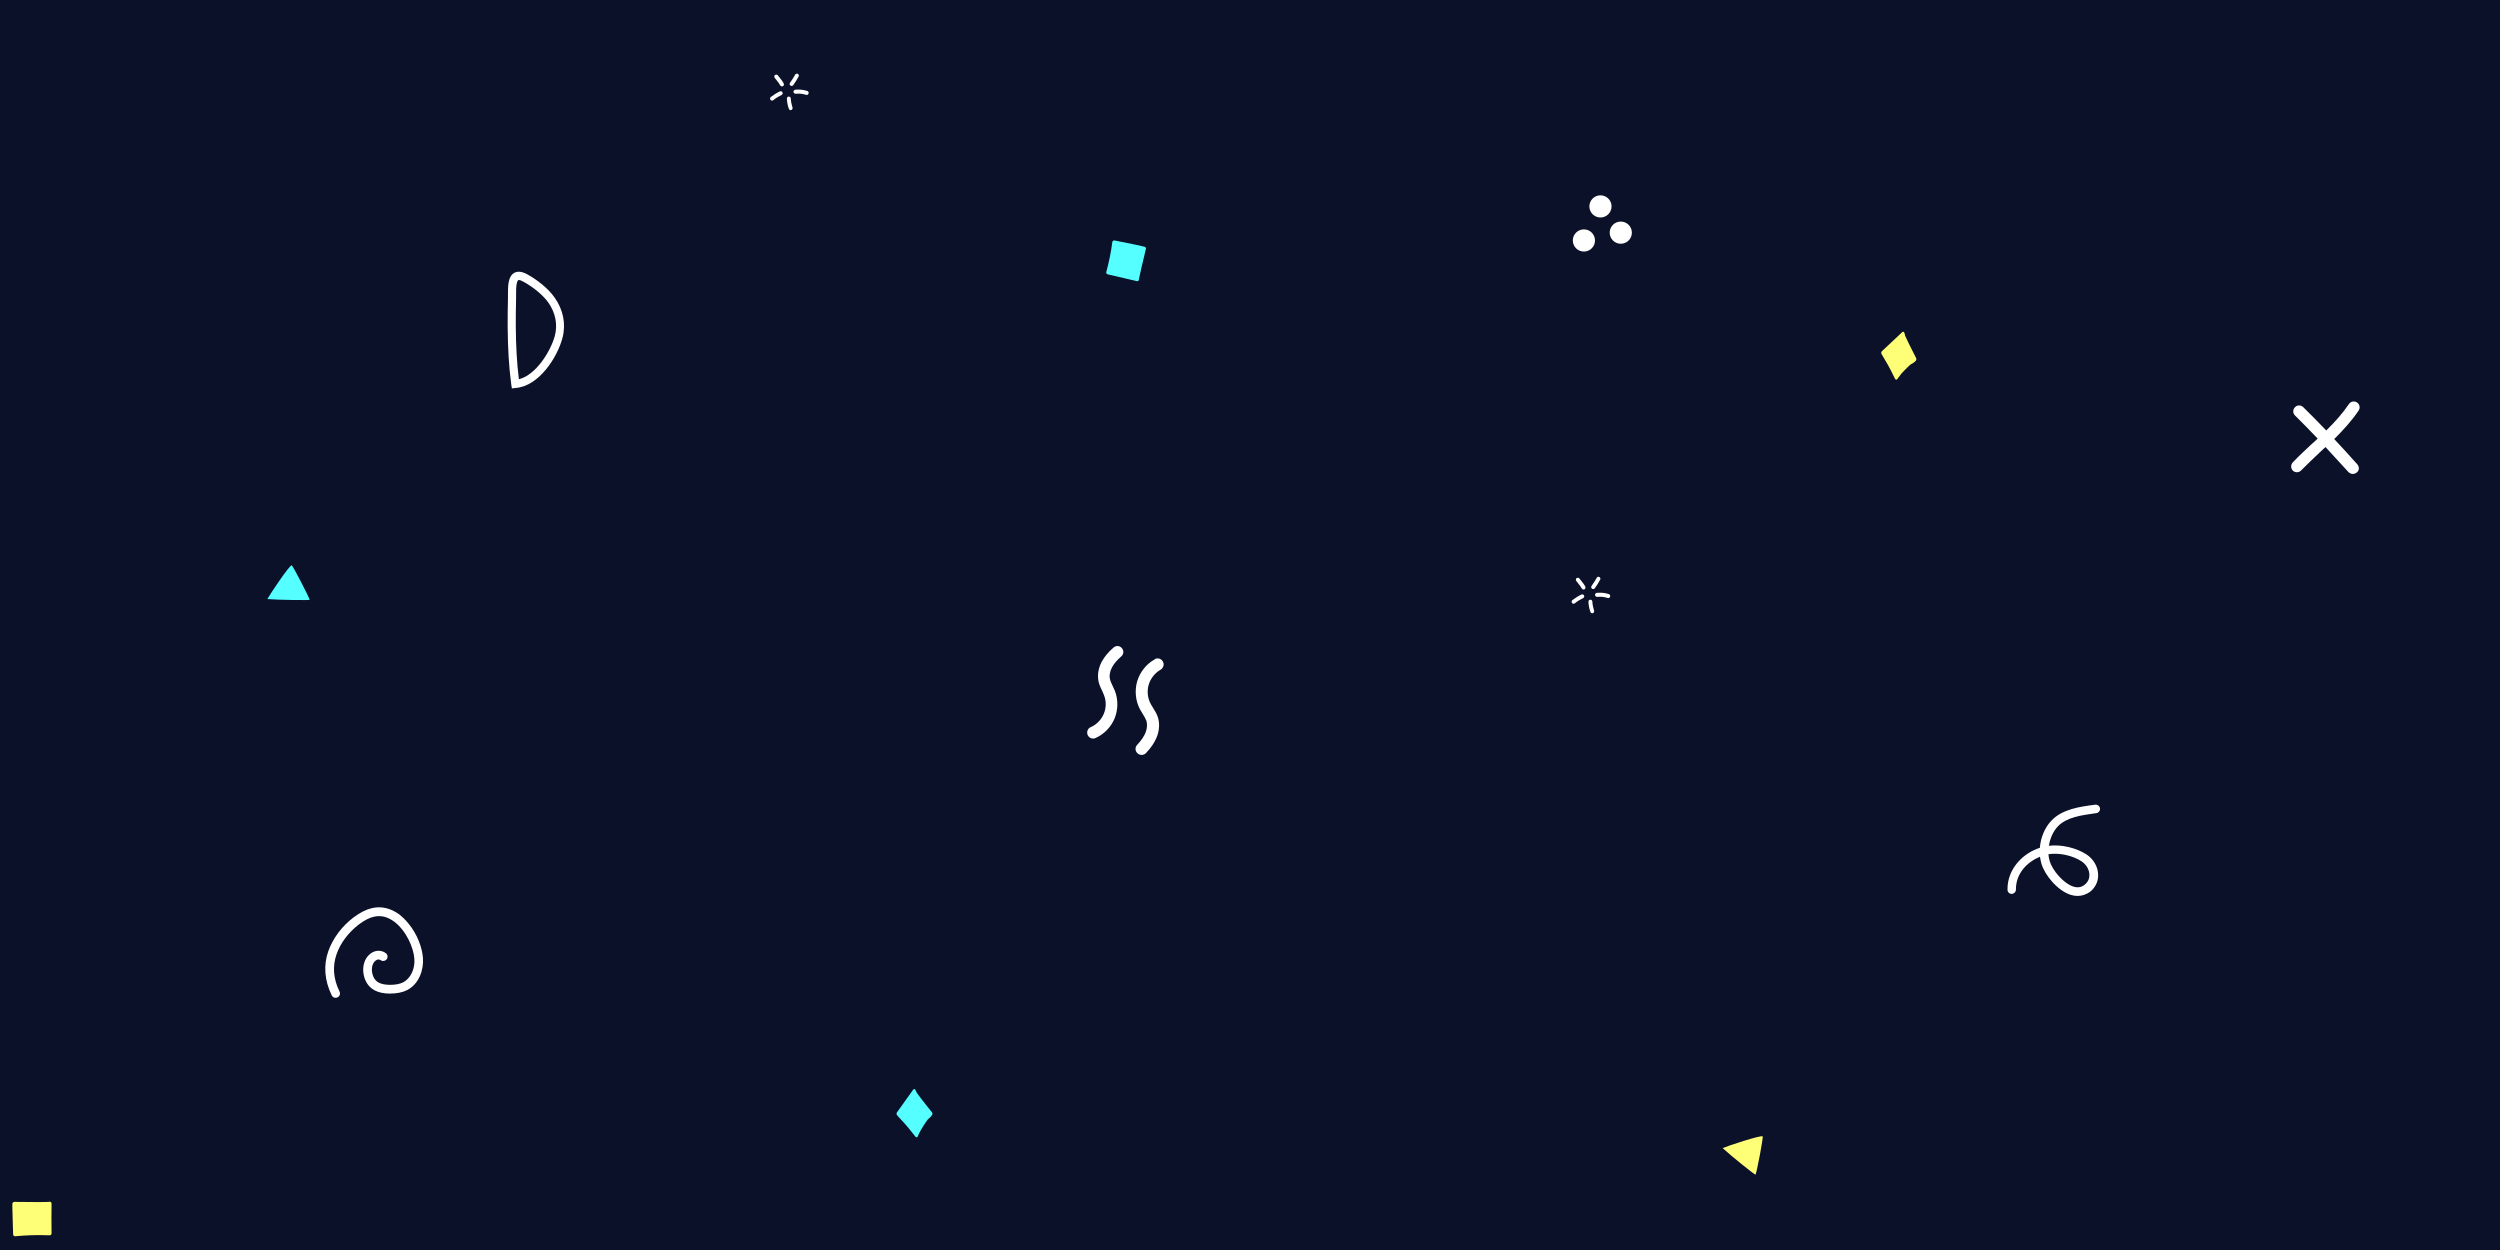
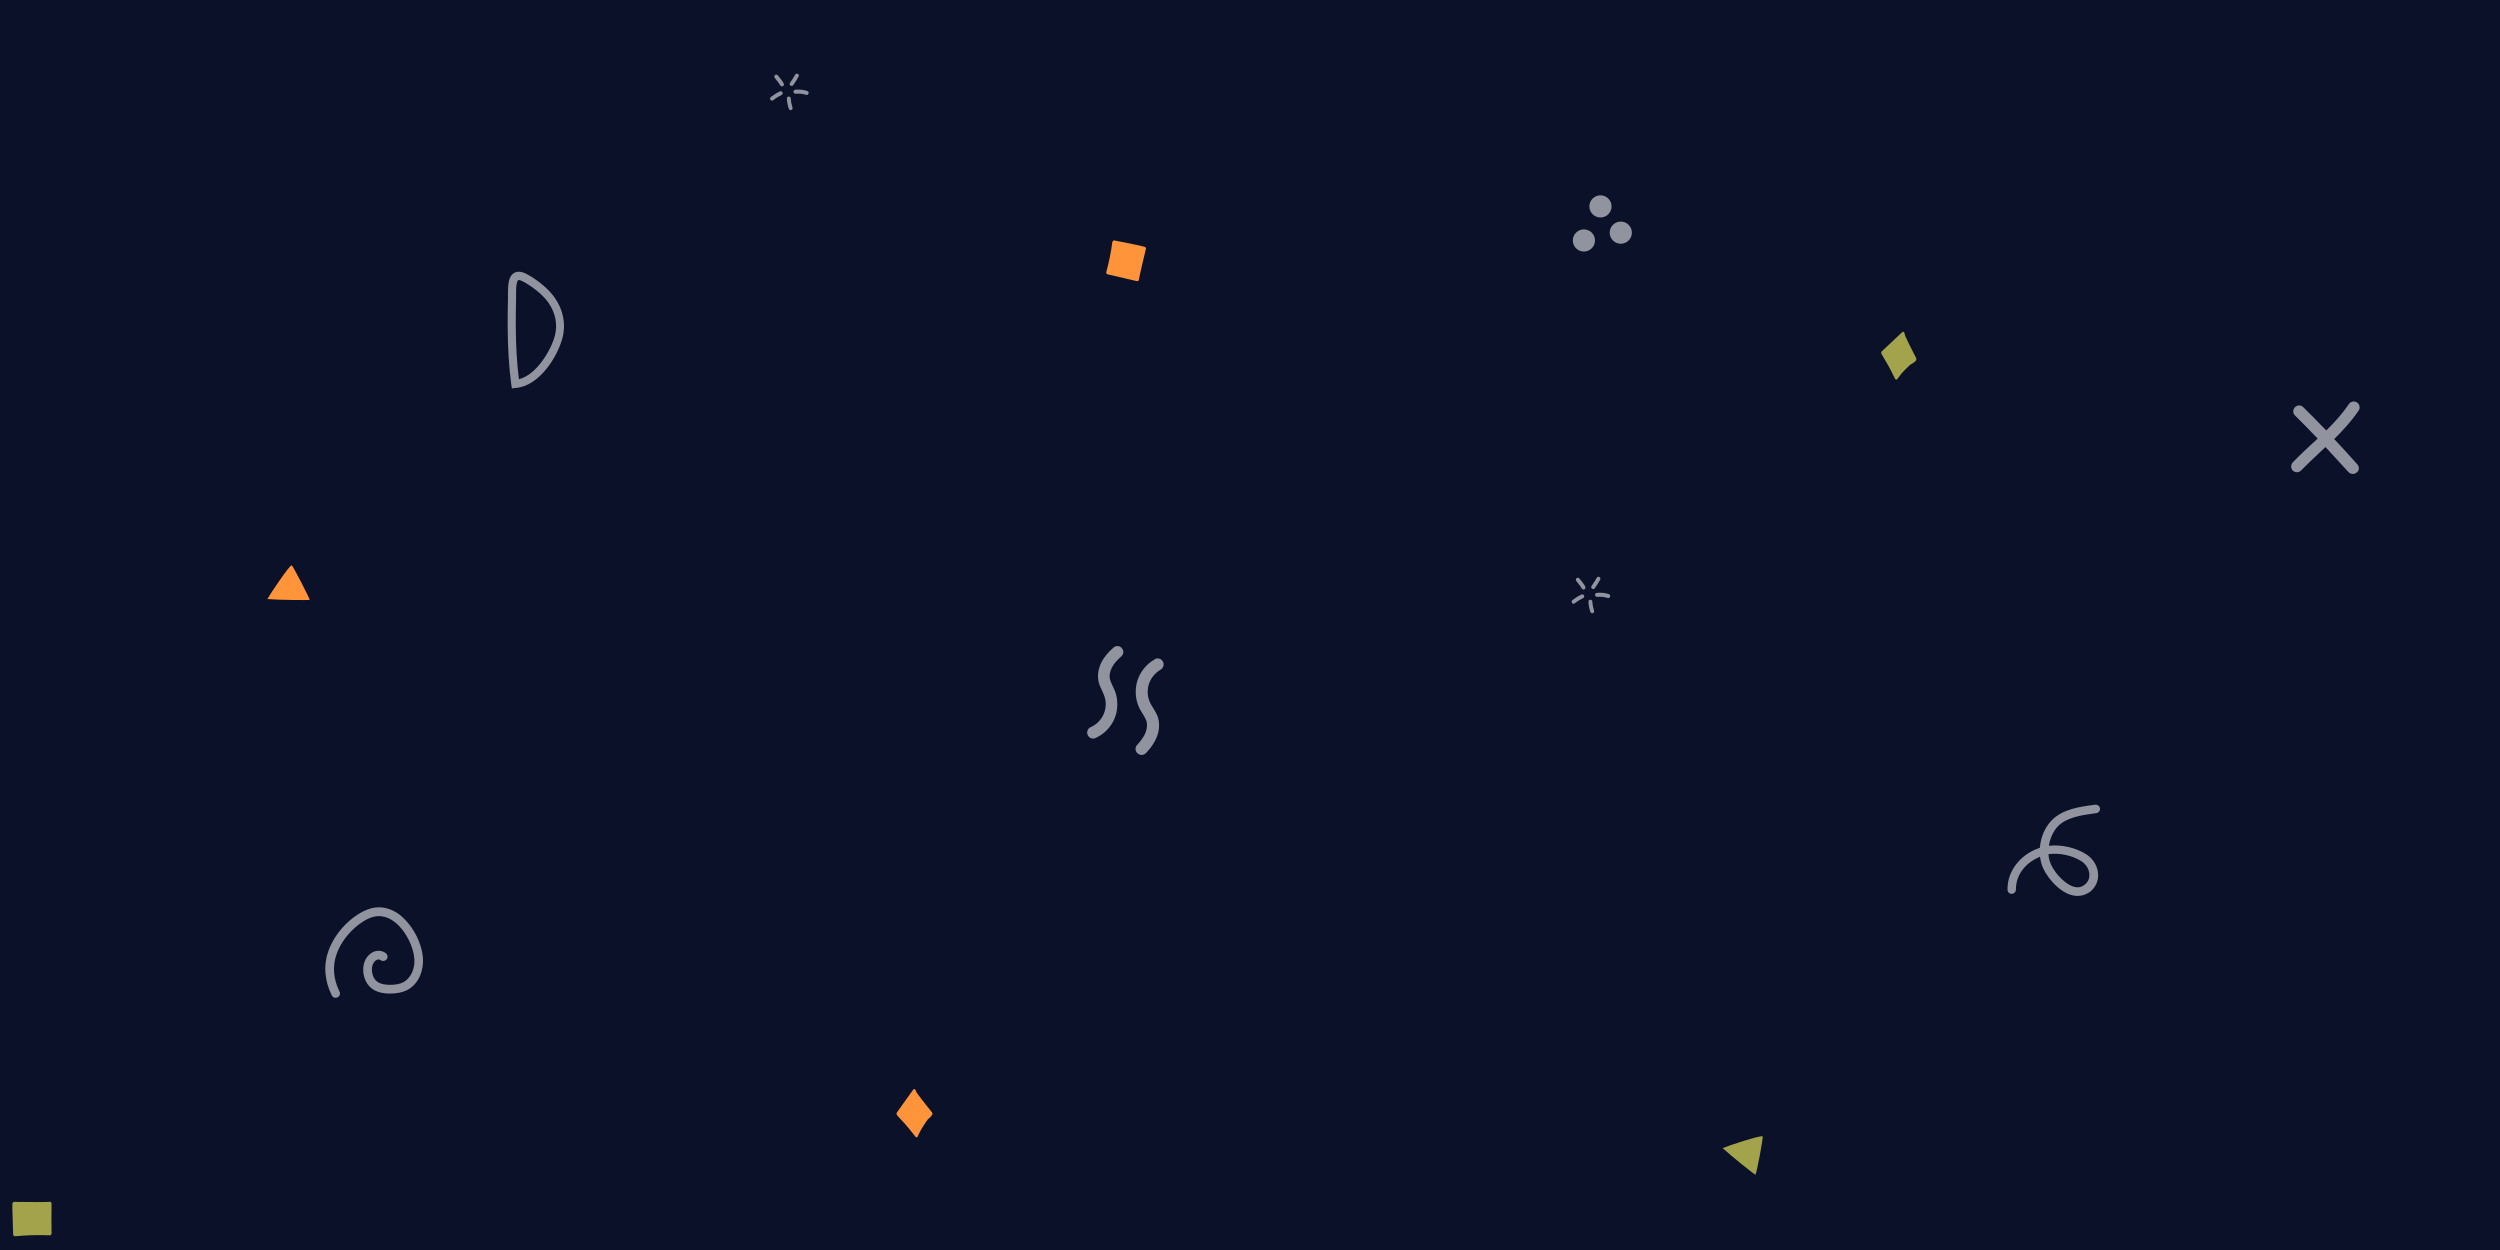
<svg xmlns="http://www.w3.org/2000/svg" width="1600" height="800" viewBox="0 0 1600 800">
  <rect fill="#0A1128" width="1600" height="800" />
-   <path fill="#FF7" d="M1102.5 734.8c2.5-1.2 24.8-8.6 25.6-7.5.5.7-3.9 23.8-4.6 24.5C1123.3 752.1 1107.5 739.5 1102.5 734.8zM1226.3 229.1c0-.1-4.9-9.4-7-14.2-.1-.3-.3-1.1-.4-1.6-.1-.4-.3-.7-.6-.9-.3-.2-.6-.1-.8.1l-13.1 12.3c0 0 0 0 0 0-.2.2-.3.5-.4.8 0 .3 0 .7.2 1 .1.1 1.4 2.5 2.1 3.6 2.4 3.7 6.5 12.1 6.5 12.2.2.3.4.5.7.6.3 0 .5-.1.7-.3 0 0 1.8-2.5 2.7-3.6 1.5-1.6 3-3.2 4.6-4.7 1.2-1.2 1.6-1.4 2.1-1.6.5-.3 1.1-.5 2.5-1.9C1226.5 230.4 1226.6 229.6 1226.3 229.1zM33 770.3C33 770.3 33 770.3 33 770.3c0-.7-.5-1.2-1.2-1.2-.1 0-.3 0-.4.1-1.6.2-14.3.1-22.2 0-.3 0-.6.1-.9.4-.2.2-.4.5-.4.9 0 .2 0 4.9.1 5.9l.4 13.6c0 .3.2.6.4.9.2.2.5.3.8.3 0 0 .1 0 .1 0 7.3-.7 14.7-.9 22-.6.3 0 .7-.1.9-.3.2-.2.4-.6.4-.9C32.9 783.3 32.9 776.2 33 770.3z" />
-   <path fill="#5ff" d="M171.1 383.4c1.3-2.5 14.3-22 15.6-21.6.8.3 11.5 21.2 11.5 22.1C198.1 384.2 177.9 384 171.1 383.4zM596.4 711.8c-.1-.1-6.7-8.2-9.7-12.5-.2-.3-.5-1-.7-1.5-.2-.4-.4-.7-.7-.8-.3-.1-.6 0-.8.3L574 712c0 0 0 0 0 0-.2.2-.2.5-.2.9 0 .3.2.7.4.9.1.1 1.8 2.2 2.8 3.1 3.1 3.1 8.8 10.5 8.9 10.6.2.3.5.4.8.4.3 0 .5-.2.6-.5 0 0 1.2-2.8 2-4.1 1.1-1.9 2.3-3.7 3.5-5.5.9-1.4 1.3-1.7 1.7-2 .5-.4 1-.7 2.1-2.4C596.9 713.1 596.8 712.3 596.4 711.8zM727.5 179.9C727.5 179.9 727.5 179.9 727.5 179.9c.6.2 1.3-.2 1.4-.8 0-.1 0-.2 0-.4.2-1.4 2.8-12.6 4.5-19.5.1-.3 0-.6-.2-.8-.2-.3-.5-.4-.8-.5-.2 0-4.7-1.1-5.7-1.3l-13.4-2.7c-.3-.1-.7 0-.9.2-.2.2-.4.4-.5.6 0 0 0 .1 0 .1-.8 6.5-2.2 13.1-3.9 19.4-.1.3 0 .6.2.9.2.3.5.4.8.5C714.8 176.9 721.7 178.5 727.5 179.9zM728.5 178.1c-.1-.1-.2-.2-.4-.2C728.3 177.9 728.4 178 728.5 178.1z" />
-   <g fill-opacity="1" fill="#FFF">
+   <path fill="#A3A34C" d="M1102.5 734.8c2.5-1.2 24.8-8.6 25.6-7.5.5.7-3.9 23.8-4.6 24.5C1123.3 752.1 1107.5 739.5 1102.5 734.8zM1226.3 229.1c0-.1-4.9-9.4-7-14.2-.1-.3-.3-1.1-.4-1.6-.1-.4-.3-.7-.6-.9-.3-.2-.6-.1-.8.1l-13.1 12.3c0 0 0 0 0 0-.2.2-.3.5-.4.8 0 .3 0 .7.2 1 .1.1 1.4 2.5 2.1 3.6 2.4 3.7 6.5 12.1 6.5 12.2.2.3.4.5.7.6.3 0 .5-.1.7-.3 0 0 1.8-2.5 2.7-3.6 1.5-1.6 3-3.2 4.6-4.7 1.2-1.2 1.6-1.4 2.1-1.6.5-.3 1.1-.5 2.5-1.9C1226.5 230.4 1226.6 229.6 1226.3 229.1zM33 770.3C33 770.3 33 770.3 33 770.3c0-.7-.5-1.2-1.2-1.2-.1 0-.3 0-.4.1-1.6.2-14.3.1-22.2 0-.3 0-.6.1-.9.4-.2.2-.4.5-.4.9 0 .2 0 4.9.1 5.9l.4 13.6c0 .3.2.6.4.9.2.2.5.3.8.3 0 0 .1 0 .1 0 7.3-.7 14.7-.9 22-.6.3 0 .7-.1.9-.3.2-.2.4-.6.4-.9C32.9 783.3 32.9 776.2 33 770.3z" />
+   <path fill="#FF943A" d="M171.1 383.4c1.3-2.5 14.3-22 15.6-21.6.8.3 11.5 21.2 11.5 22.1C198.1 384.2 177.9 384 171.1 383.4zM596.4 711.8c-.1-.1-6.7-8.2-9.7-12.5-.2-.3-.5-1-.7-1.5-.2-.4-.4-.7-.7-.8-.3-.1-.6 0-.8.3L574 712c0 0 0 0 0 0-.2.2-.2.5-.2.9 0 .3.2.7.4.9.1.1 1.8 2.2 2.8 3.1 3.1 3.1 8.8 10.5 8.9 10.6.2.3.5.4.8.4.3 0 .5-.2.6-.5 0 0 1.2-2.8 2-4.1 1.1-1.9 2.3-3.7 3.5-5.5.9-1.4 1.3-1.7 1.7-2 .5-.4 1-.7 2.1-2.4C596.9 713.1 596.8 712.3 596.4 711.8zM727.5 179.9C727.5 179.9 727.5 179.9 727.5 179.9c.6.2 1.3-.2 1.4-.8 0-.1 0-.2 0-.4.2-1.4 2.8-12.6 4.5-19.5.1-.3 0-.6-.2-.8-.2-.3-.5-.4-.8-.5-.2 0-4.7-1.1-5.7-1.3l-13.4-2.7c-.3-.1-.7 0-.9.2-.2.2-.4.4-.5.6 0 0 0 .1 0 .1-.8 6.5-2.2 13.1-3.9 19.4-.1.3 0 .6.2.9.2.3.5.4.8.5C714.8 176.9 721.7 178.5 727.5 179.9zM728.5 178.1c-.1-.1-.2-.2-.4-.2C728.3 177.9 728.4 178 728.5 178.1z" />
+   <g fill-opacity="0.55" fill="#FFF">
    <path d="M699.6 472.7c-1.5 0-2.8-.8-3.5-2.3-.8-1.9 0-4.2 1.9-5 3.7-1.6 6.8-4.7 8.4-8.5 1.6-3.8 1.7-8.1.2-11.9-.3-.9-.8-1.8-1.2-2.8-.8-1.7-1.8-3.7-2.3-5.9-.9-4.1-.2-8.6 2-12.8 1.7-3.1 4.1-6.1 7.6-9.1 1.6-1.4 4-1.2 5.3.4 1.4 1.6 1.2 4-.4 5.3-2.8 2.5-4.7 4.7-5.9 7-1.4 2.6-1.9 5.3-1.3 7.6.3 1.4 1 2.8 1.7 4.3.5 1.1 1 2.2 1.5 3.3 2.1 5.6 2 12-.3 17.6-2.3 5.5-6.8 10.1-12.3 12.5C700.6 472.6 700.1 472.7 699.6 472.7zM740.4 421.4c1.5-.2 3 .5 3.8 1.9 1.1 1.8.4 4.2-1.4 5.3-3.7 2.1-6.4 5.6-7.6 9.5-1.2 4-.8 8.4 1.1 12.1.4.9 1 1.7 1.6 2.7 1 1.7 2.2 3.5 3 5.7 1.4 4 1.2 8.7-.6 13.2-1.4 3.4-3.5 6.6-6.8 10.1-1.5 1.6-3.9 1.7-5.5.2-1.6-1.4-1.7-3.9-.2-5.4 2.6-2.8 4.3-5.3 5.3-7.7 1.1-2.8 1.3-5.6.5-7.9-.5-1.3-1.3-2.7-2.2-4.1-.6-1-1.3-2.1-1.9-3.2-2.8-5.4-3.4-11.9-1.7-17.8 1.8-5.9 5.8-11 11.2-14C739.4 421.6 739.9 421.4 740.4 421.4zM261.3 590.9c5.7 6.8 9 15.7 9.4 22.4.5 7.3-2.4 16.4-10.2 20.4-3 1.5-6.7 2.2-11.2 2.2-7.9-.1-12.9-2.9-15.4-8.4-2.1-4.7-2.3-11.4 1.8-15.9 3.2-3.5 7.8-4.1 11.2-1.6 1.2.9 1.5 2.7.6 3.9-.9 1.2-2.7 1.5-3.9.6-1.8-1.3-3.6.6-3.8.8-2.4 2.6-2.1 7-.8 9.9 1.5 3.4 4.7 5 10.4 5.1 3.6 0 6.4-.5 8.6-1.6 4.7-2.4 7.7-8.6 7.2-15-.5-7.3-5.3-18.2-13-23.9-4.2-3.1-8.5-4.1-12.9-3.1-3.1.7-6.2 2.4-9.7 5-6.6 5.1-11.7 11.8-14.2 19-2.7 7.7-2.1 15.8 1.9 23.9.7 1.4.1 3.1-1.3 3.7-1.4.7-3.1.1-3.7-1.3-4.6-9.4-5.4-19.2-2.2-28.2 2.9-8.2 8.6-15.9 16.1-21.6 4.1-3.1 8-5.1 11.8-6 6-1.4 12 0 17.5 4C257.6 586.9 259.6 588.8 261.3 590.9z" />
    <circle cx="1013.7" cy="153.9" r="7.1" />
    <circle cx="1024.3" cy="132.1" r="7.1" />
    <circle cx="1037.3" cy="148.9" r="7.1" />
    <path d="M1508.7 297.2c-4.8-5.4-9.7-10.8-14.8-16.2 5.6-5.6 11.1-11.5 15.6-18.2 1.2-1.7.7-4.1-1-5.2-1.7-1.2-4.1-.7-5.2 1-4.2 6.2-9.1 11.6-14.5 16.9-4.8-5-9.7-10-14.7-14.9-1.5-1.5-3.9-1.5-5.3 0-1.5 1.5-1.5 3.9 0 5.3 4.9 4.8 9.7 9.8 14.5 14.8-1.1 1.1-2.3 2.2-3.5 3.2-4.1 3.8-8.4 7.8-12.4 12-1.4 1.5-1.4 3.8 0 5.3 0 0 0 0 0 0 1.5 1.4 3.9 1.4 5.3-.1 3.9-4 8.1-7.9 12.1-11.7 1.2-1.1 2.3-2.2 3.5-3.3 4.9 5.3 9.8 10.6 14.6 15.9.1.1.1.1.2.2 1.4 1.4 3.7 1.5 5.2.2C1510 301.2 1510.1 298.8 1508.7 297.2zM327.6 248.6l-.4-2.6c-1.5-11.1-2.2-23.2-2.3-37 0-5.5 0-11.5.2-18.5 0-.7 0-1.5 0-2.3 0-5 0-11.2 3.9-13.5 2.2-1.3 5.1-1 8.5.9 5.7 3.1 13.2 8.7 17.5 14.9 5.5 7.8 7.3 16.9 5 25.7-3.2 12.3-15 31-30 32.1L327.6 248.6zM332.1 179.2c-.2 0-.3 0-.4.1-.1.1-.7.5-1.1 2.7-.3 1.9-.3 4.2-.3 6.3 0 .8 0 1.7 0 2.4-.2 6.9-.2 12.8-.2 18.3.1 12.5.7 23.5 2 33.7 11-2.7 20.4-18.1 23-27.8 1.9-7.2.4-14.8-4.2-21.3l0 0C347 188.1 340 183 335 180.3 333.6 179.5 332.6 179.2 332.1 179.2zM516.3 60.8c-.1 0-.2 0-.4-.1-2.4-.7-4-.9-6.7-.7-.7 0-1.3-.5-1.4-1.2 0-.7.5-1.3 1.2-1.4 3.1-.2 4.9 0 7.6.8.7.2 1.1.9.9 1.6C517.3 60.4 516.8 60.8 516.3 60.8zM506.1 70.5c-.5 0-1-.3-1.2-.8-.8-2.1-1.2-4.3-1.3-6.6 0-.7.5-1.3 1.2-1.3.7 0 1.3.5 1.3 1.2.1 2 .5 3.9 1.1 5.8.2.7-.1 1.4-.8 1.6C506.4 70.5 506.2 70.5 506.1 70.5zM494.1 64.4c-.4 0-.8-.2-1-.5-.4-.6-.3-1.4.2-1.8 1.8-1.4 3.7-2.6 5.8-3.6.6-.3 1.4 0 1.7.6.3.6 0 1.4-.6 1.7-1.9.9-3.7 2-5.3 3.3C494.7 64.3 494.4 64.4 494.1 64.4zM500.5 55.3c-.5 0-.9-.3-1.2-.7-.5-1-1.2-1.9-2.4-3.4-.3-.4-.7-.9-1.1-1.4-.4-.6-.3-1.4.2-1.8.6-.4 1.4-.3 1.8.2.4.5.8 1 1.1 1.4 1.3 1.6 2.1 2.6 2.7 3.9.3.6 0 1.4-.6 1.7C500.9 55.3 500.7 55.3 500.5 55.3zM506.7 55c-.3 0-.5-.1-.8-.2-.6-.4-.7-1.2-.3-1.8 1.2-1.7 2.3-3.4 3.3-5.2.3-.6 1.1-.9 1.7-.5.6.3.9 1.1.5 1.7-1 1.9-2.2 3.8-3.5 5.6C507.4 54.8 507.1 55 506.7 55zM1029.3 382.8c-.1 0-.2 0-.4-.1-2.4-.7-4-.9-6.7-.7-.7 0-1.3-.5-1.4-1.2 0-.7.5-1.3 1.2-1.4 3.1-.2 4.9 0 7.6.8.7.2 1.1.9.9 1.6C1030.3 382.4 1029.8 382.8 1029.3 382.8zM1019.1 392.5c-.5 0-1-.3-1.2-.8-.8-2.1-1.2-4.3-1.3-6.6 0-.7.5-1.3 1.2-1.3.7 0 1.3.5 1.3 1.2.1 2 .5 3.9 1.1 5.8.2.7-.1 1.4-.8 1.6C1019.4 392.5 1019.2 392.5 1019.1 392.5zM1007.1 386.4c-.4 0-.8-.2-1-.5-.4-.6-.3-1.4.2-1.8 1.8-1.4 3.7-2.6 5.8-3.6.6-.3 1.4 0 1.7.6.3.6 0 1.4-.6 1.7-1.9.9-3.7 2-5.3 3.3C1007.7 386.3 1007.4 386.4 1007.1 386.4zM1013.5 377.3c-.5 0-.9-.3-1.2-.7-.5-1-1.2-1.9-2.4-3.4-.3-.4-.7-.9-1.1-1.4-.4-.6-.3-1.4.2-1.8.6-.4 1.4-.3 1.8.2.4.5.8 1 1.1 1.4 1.3 1.6 2.1 2.6 2.7 3.9.3.6 0 1.4-.6 1.7C1013.9 377.3 1013.7 377.3 1013.5 377.3zM1019.7 377c-.3 0-.5-.1-.8-.2-.6-.4-.7-1.2-.3-1.8 1.2-1.7 2.3-3.4 3.3-5.2.3-.6 1.1-.9 1.7-.5.6.3.9 1.1.5 1.7-1 1.9-2.2 3.8-3.5 5.6C1020.4 376.8 1020.1 377 1019.7 377zM1329.7 573.4c-1.4 0-2.9-.2-4.5-.7-8.4-2.7-16.6-12.7-18.7-20-.4-1.4-.7-2.9-.9-4.4-8.1 3.3-15.5 10.6-15.4 21 0 1.5-1.2 2.7-2.7 2.8 0 0 0 0 0 0-1.5 0-2.7-1.2-2.7-2.7-.1-6.7 2.4-12.9 7-18 3.6-4 8.4-7.1 13.7-8.8.5-6.5 3.1-12.9 7.4-17.4 7-7.4 18.2-8.9 27.3-10.1l.7-.1c1.5-.2 2.9.9 3.1 2.3.2 1.5-.9 2.9-2.3 3.1l-.7.1c-8.6 1.2-18.4 2.5-24 8.4-3 3.2-5 7.7-5.7 12.4 7.9-1 17.7 1.3 24.3 5.7 4.3 2.9 7.1 7.8 7.2 12.7.2 4.3-1.7 8.3-5.2 11.1C1335.2 572.4 1332.6 573.4 1329.7 573.4zM1311 546.7c.1 1.5.4 3 .8 4.4 1.7 5.8 8.7 14.2 15.1 16.3 2.8.9 5.1.5 7.2-1.1 2.7-2.1 3.2-4.8 3.1-6.6-.1-3.2-2-6.4-4.8-8.3C1326.7 547.5 1317.7 545.6 1311 546.7z" />
  </g>
</svg>
